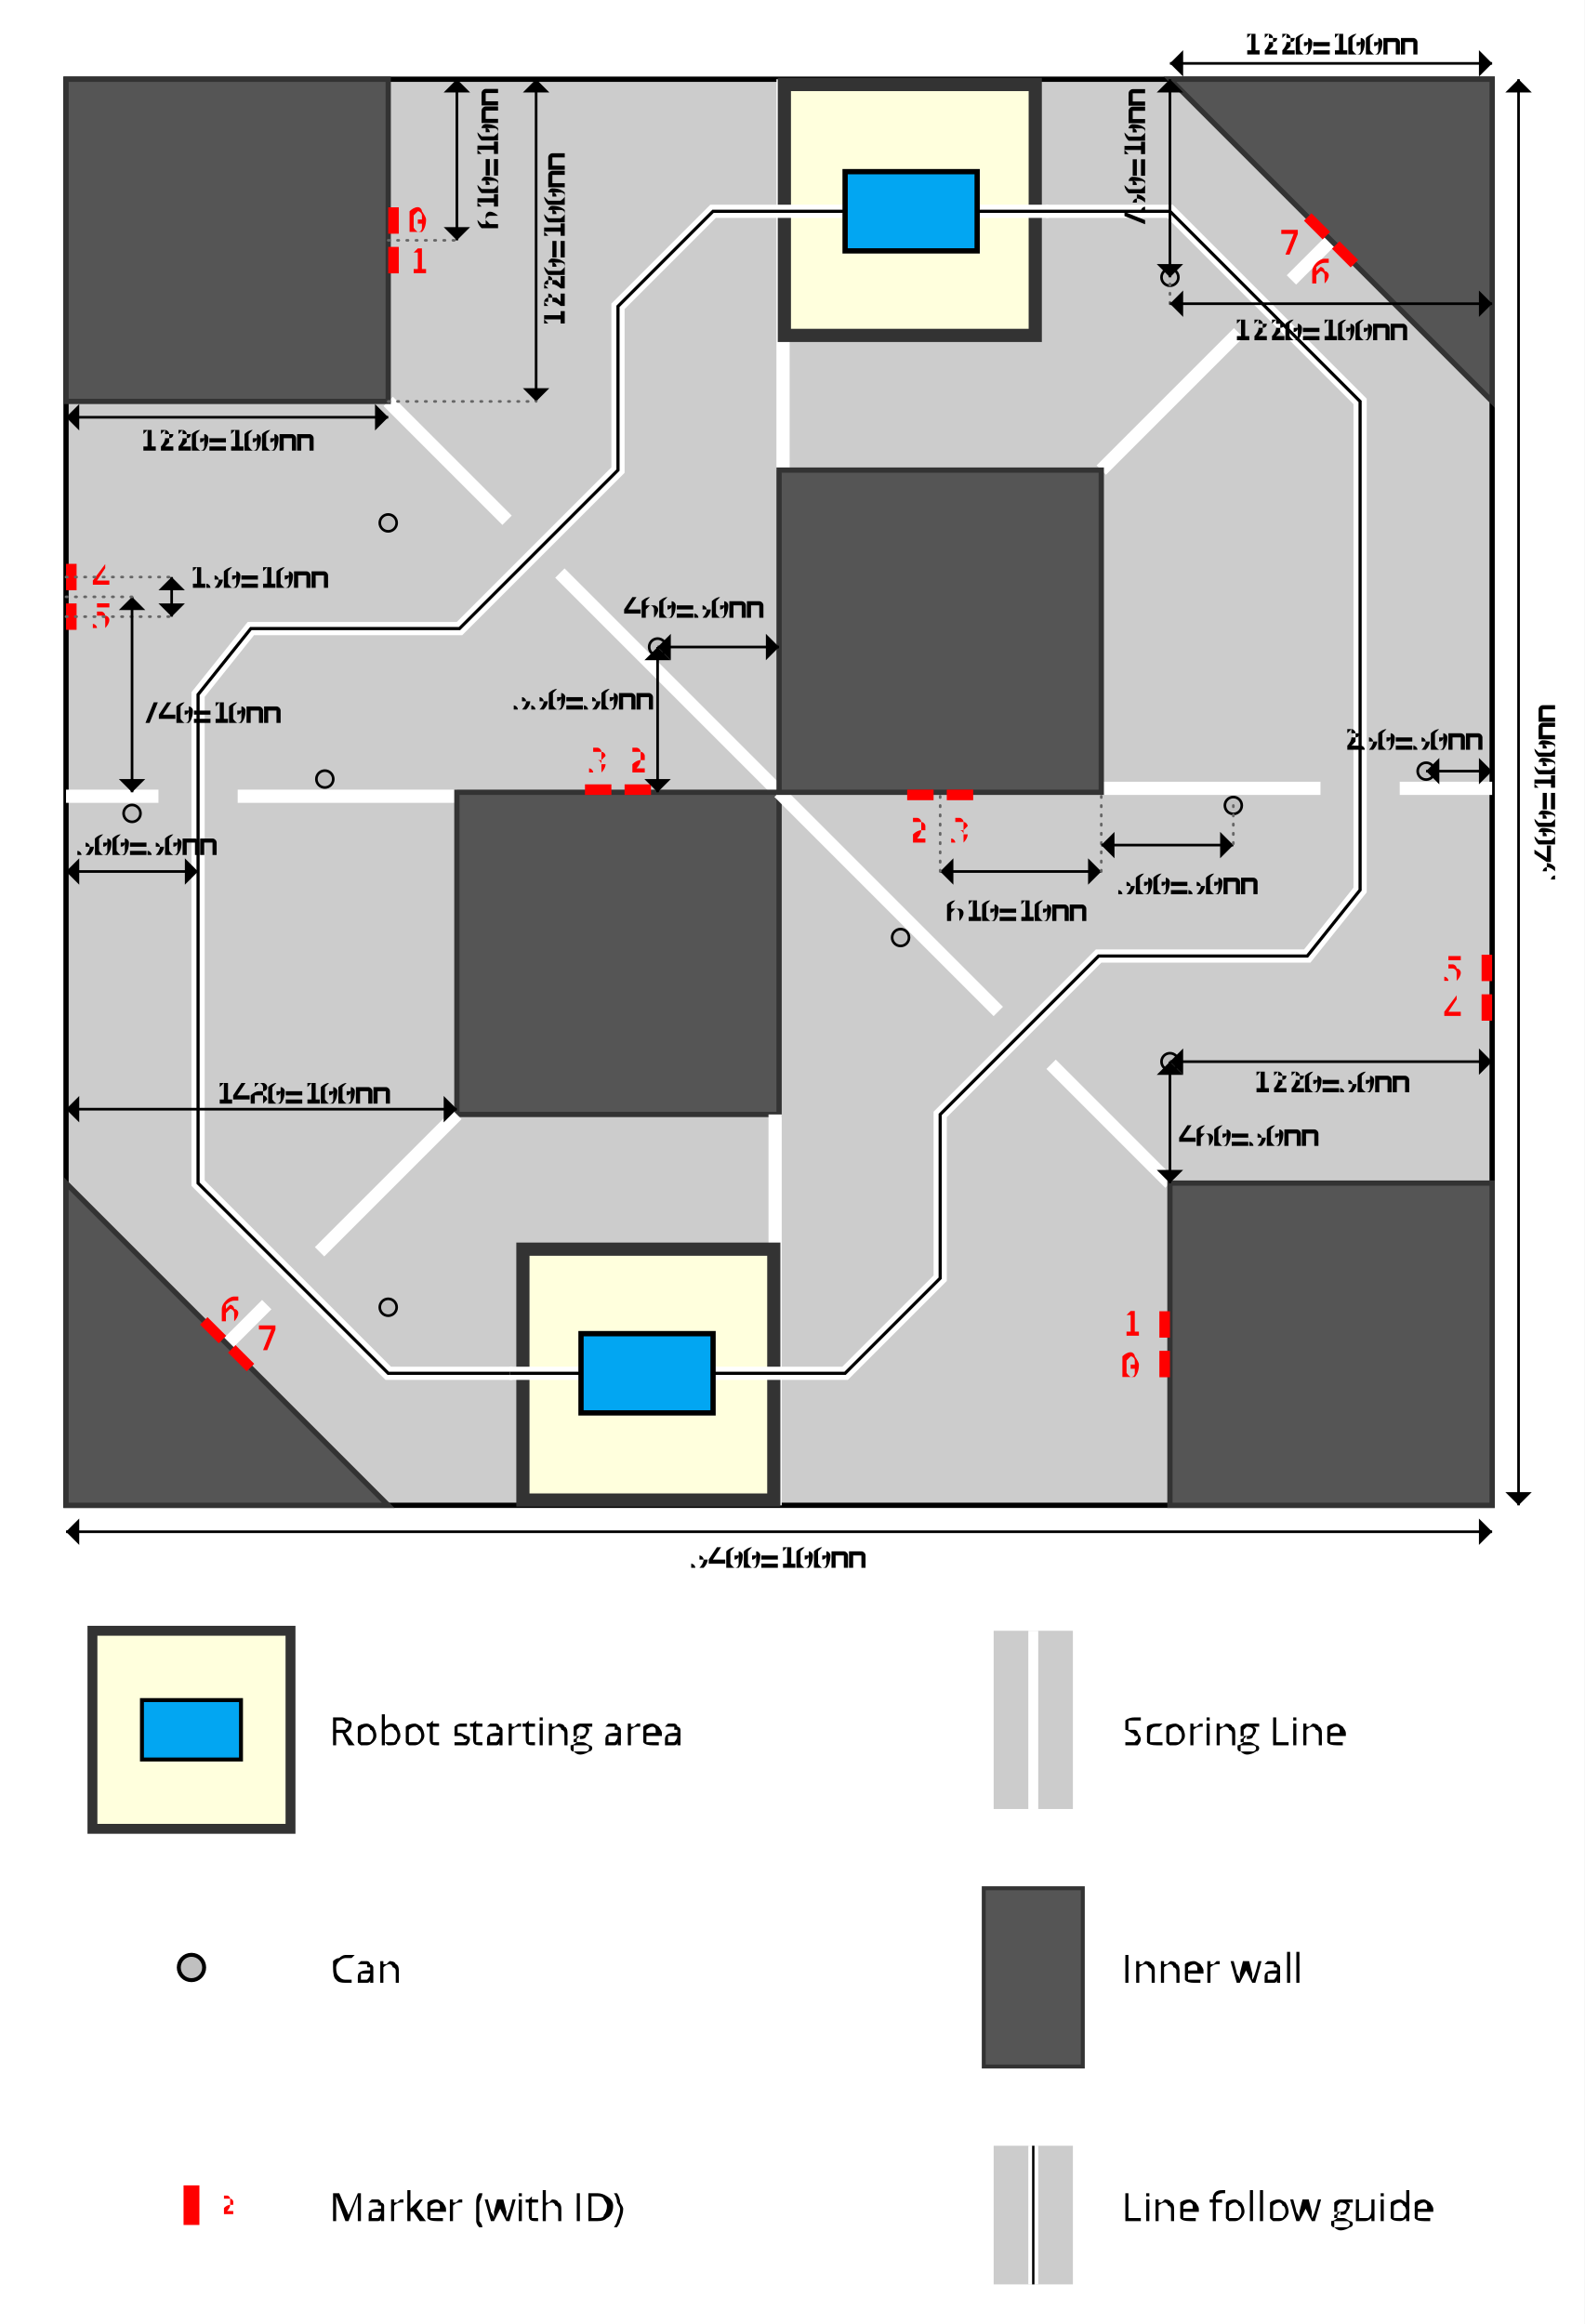
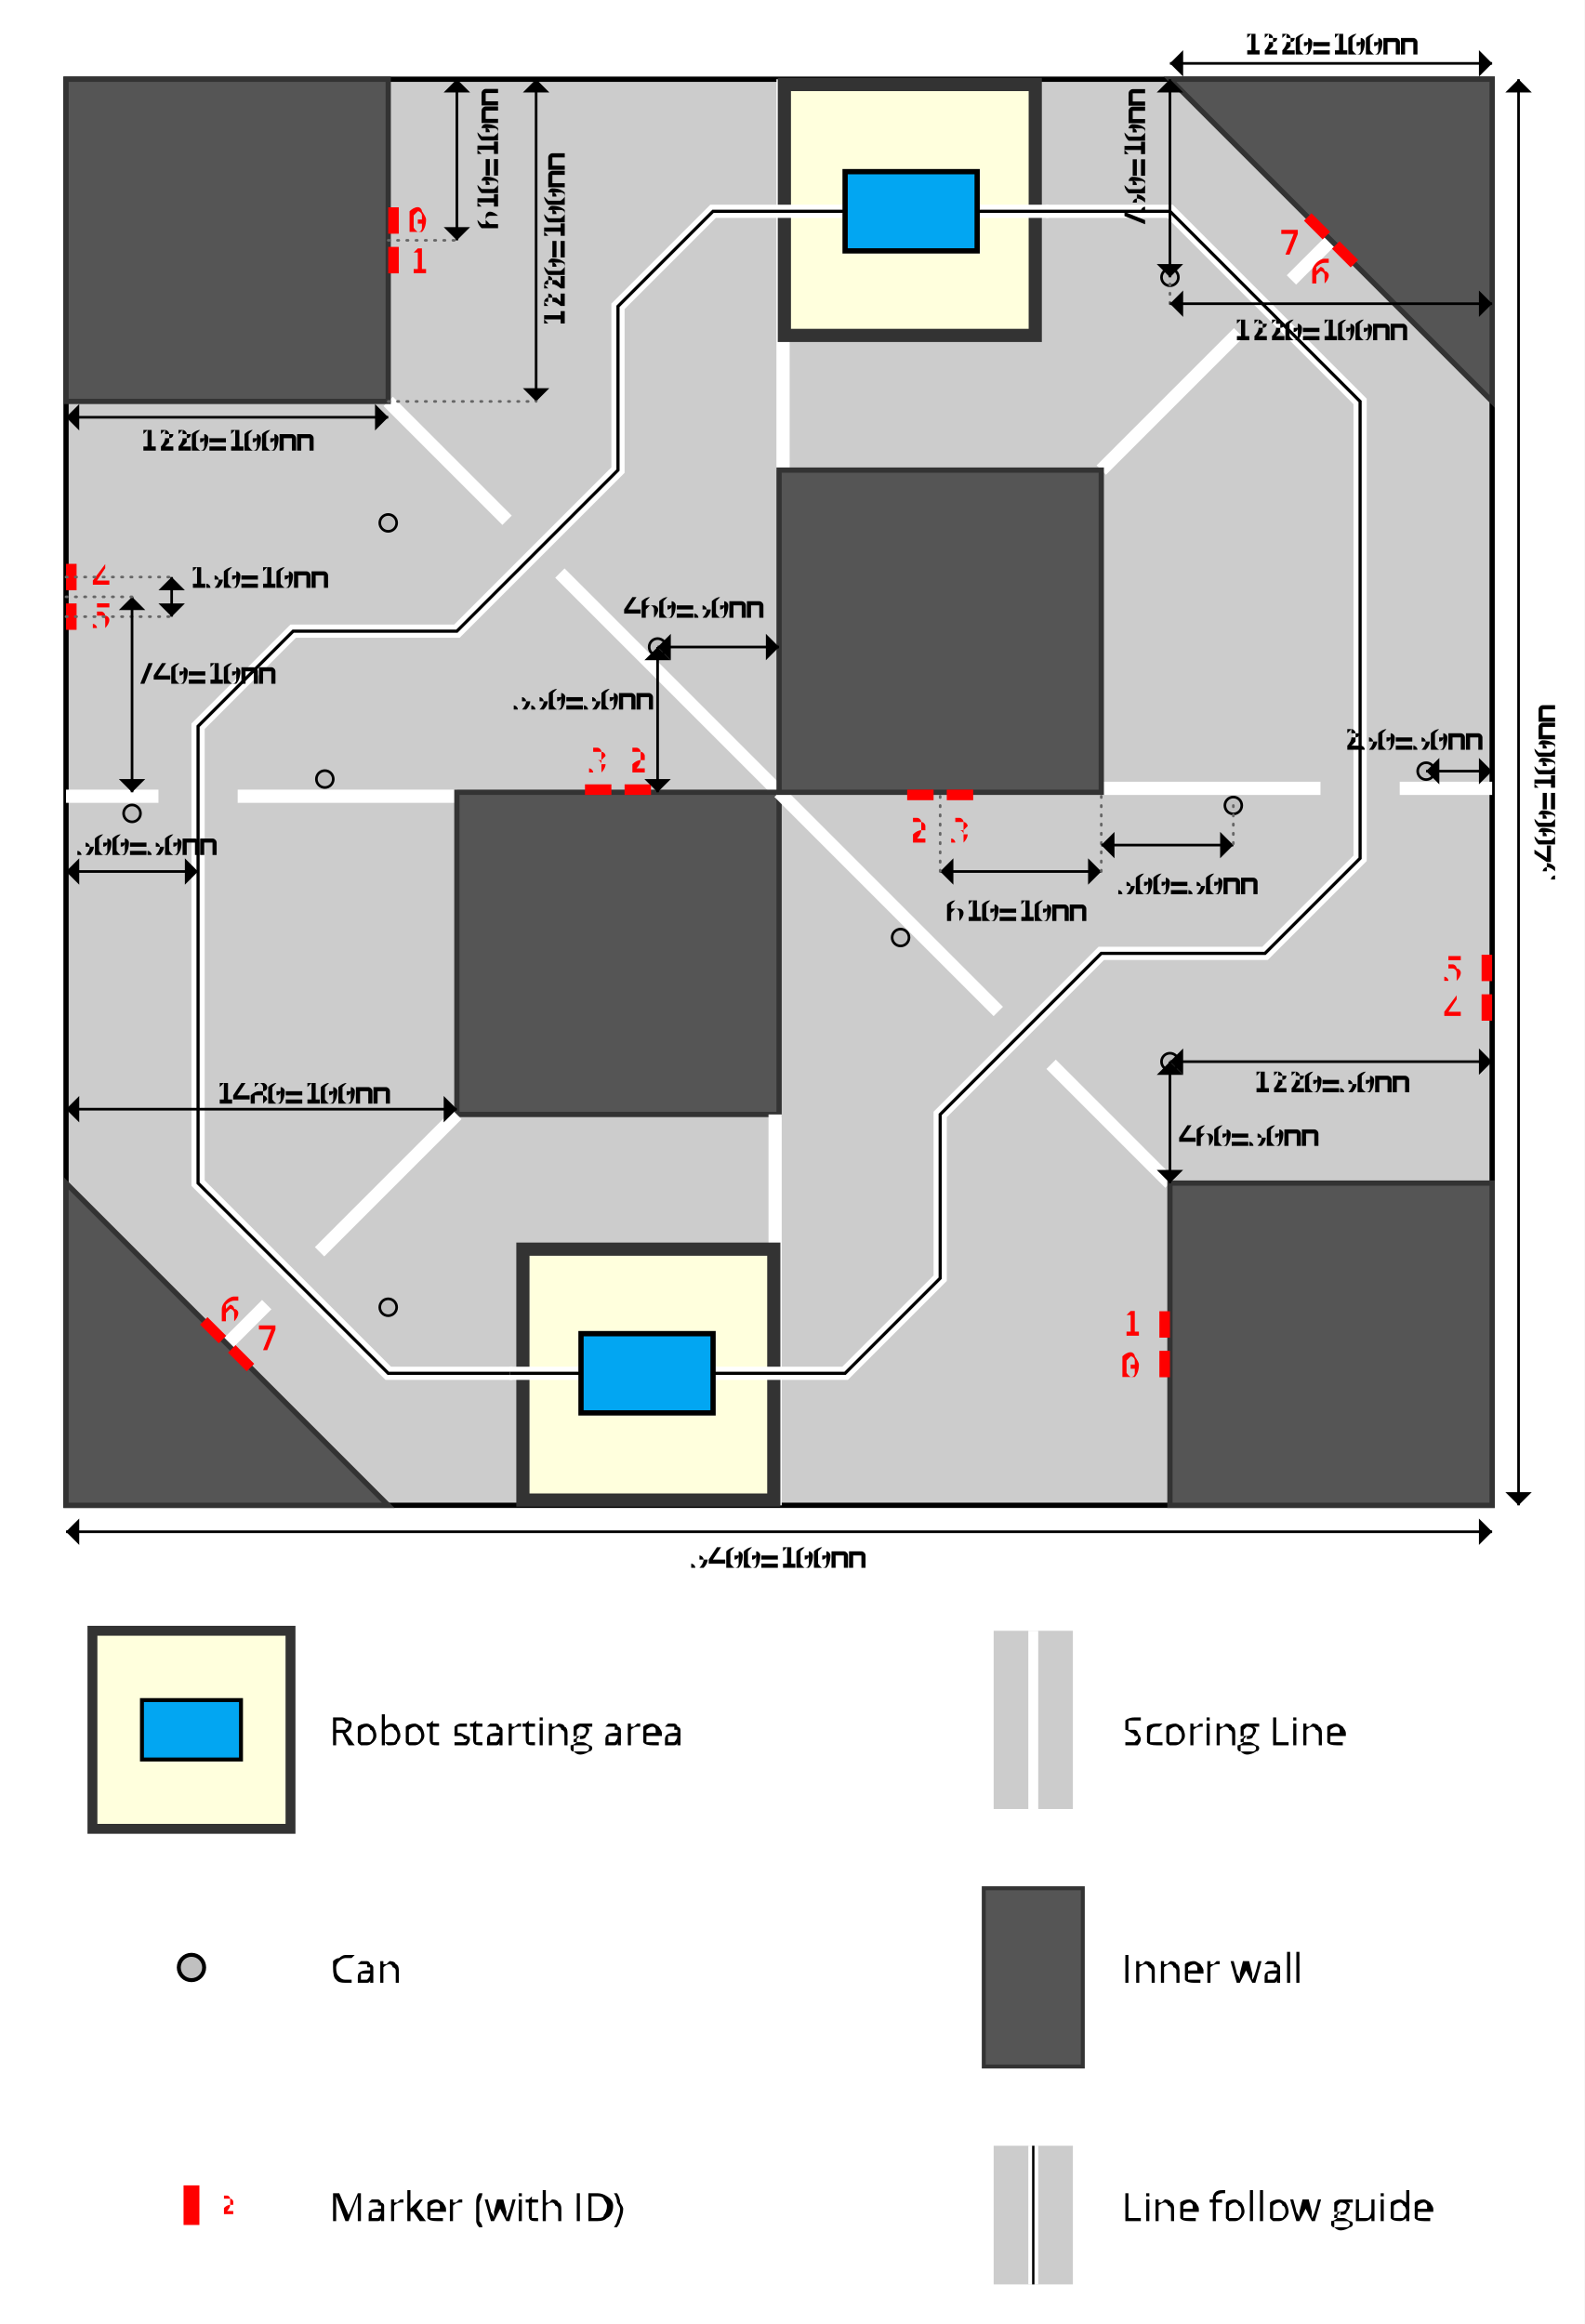
<svg xmlns="http://www.w3.org/2000/svg" xmlns:xlink="http://www.w3.org/1999/xlink" version="1.1" baseProfile="full" width="600" height="880">
  <style type="text/css">
    
      svg {
        font-family: "Open Sans", Arial, sans-serif;
      }

      .arena-wall {
          fill: #ccc;
          stroke: black;
          stroke-width: .02;
      }

      .inner-wall {
          fill: #555;
          stroke: #333;
          stroke-width: .02;
      }

      .line-follow-guide {
          fill: none;
          stroke: black;
          stroke-width: .012;
      }

      .line-follow-guide-back {
          fill: none;
          stroke: white;
          stroke-width: .05;
      }

      .can {
          stroke: black;
          stroke-width: 0.01;
          fill: silver;
      }

      #robot {
          fill: #02A6F2;
          stroke: black;
          stroke-width: 0.02;
      }

      .scoring-line {
          stroke: white;
          stroke-width: 0.05;
          fill: none;
      }

      #marker {
          stroke: red;
          stroke-width: 0.04;
      }

      .start-zone {
        stroke: #333;
        stroke-width: 0.05;
        fill: #ffd;
      }

      .legend-label {
        font-size: 0.2px;
        text-anchor: start;
        dominant-baseline: central;
      }

      .marker-label {
        font-size: 0.12px;
        text-anchor: central;
        dominant-baseline: central;
        fill: red;
        font-family: monospace;
      }

      /*.dimension, .dimension-guide, .marker-label {
         display: none;
      }*/
      line.dimension {
        stroke: black;
        stroke-width: 0.01;
        marker-start: url(#dimension-arrow-head-start);
        marker-end: url(#dimension-arrow-head-end);
      }

      text.dimension {
        fill: black;
        font-size: 0.11px;
        text-anchor: middle;
        dominant-baseline: central;
        font-family: monospace;
      }
      .dimension-arrow-head {
        fill: black;
      }
      .dimension-guide {
        stroke: #666;
        stroke-width: 0.01;
        stroke-dasharray: 0.005 0.03;
        stroke-linecap: round;
        fill: none;
      }

    
  </style>
  <defs>
    <g transform="scale(0.05)" id="dimension-arrow-head">
      <path id="path218" class="dimension-arrow-head" d="M0,0 L1,1 L1,-1 L0,0" />
    </g>
    <marker markerUnits="userSpaceOnUse" refY="1" refX="0" markerHeight="2" markerWidth="1" orient="auto" id="dimension-arrow-head-start">
      <use transform="translate(0,1)" xlink:href="#dimension-arrow-head" />
    </marker>
    <marker markerUnits="userSpaceOnUse" refY="1" refX="1" markerHeight="2" markerWidth="1" orient="auto" id="dimension-arrow-head-end">
      <use transform="matrix(-1,0,0,1,1,1)" xlink:href="#dimension-arrow-head" />
    </marker>
    <circle cx="0" cy="0" r="0.032" id="can" />
    <line x1="-0.05" y1="0" x2="0.05" y2="0" id="marker" />
    <rect width="0.5" height="0.3" x="-0.25" y="-0.15" id="robot" />
    <g id="marker-pair">
      <use xlink:href="#marker" transform="translate(0.075)" class="marker" />
      <use xlink:href="#marker" transform="translate(-0.075)" class="marker" />
    </g>
    <g id="side-zone">
      <line class="scoring-line" x1="2.715" y1="0" x2="2.715" y2="1.48" />
      <line class="scoring-line" x1="0.65" y1="2.715" x2="1.48" y2="2.715" />
      <line class="scoring-line" x1="0" y1="2.715" x2="0.35" y2="2.715" />
      <line class="scoring-line" x1="1.67" y1="1.67" x2="1.22" y2="1.22" />
      <line class="scoring-line" x1="2.7" y1="2.7" x2="1.87" y2="1.87" />
      <line class="scoring-line" x1="3.92" y1="1.48" x2="4.44" y2="0.96" />
      <line class="scoring-line" x1="4.64" y1="0.76" x2="4.79" y2="0.61" />
      <rect width="0.95" height="0.95" x="2.72" y="0.02" class="start-zone" />
-       <polyline points="3.72,0.5, 2.7,0.5 2.45,0.5 2.09,0.86 2.09,1.48 1.49,2.08 0.7,2.08 0.5,2.33 0.5,4.18 1.22,4.9 1.69,4.9" class="line-follow-guide-back" />
-       <polyline points="3.72,0.5, 2.7,0.5 2.45,0.5 2.09,0.86 2.09,1.48 1.49,2.08 0.7,2.08 0.5,2.33 0.5,4.18 1.22,4.9 1.69,4.9" class="line-follow-guide" />
+       <polyline points="3.72,0.5, 2.7,0.5 2.45,0.5 2.09,0.86 2.09,1.48 1.48,2.09 0.86,2.09 0.5,2.45 0.5,4.18 1.22,4.9 1.69,4.9" class="line-follow-guide-back" />
+       <polyline points="3.72,0.5, 2.7,0.5 2.45,0.5 2.09,0.86 2.09,1.48 1.48,2.09 0.86,2.09 0.5,2.45 0.5,4.18 1.22,4.9 1.69,4.9" class="line-follow-guide" />
      <g transform="translate(3.2 0.5)">
        <use xlink:href="#robot" />
      </g>
      <use xlink:href="#can" transform="translate(4.18 0.75)" class="can" />
      <use xlink:href="#can" transform="translate(1.22 1.68)" class="can" />
      <use xlink:href="#can" transform="translate(2.24 2.15)" class="can" />
      <use xlink:href="#can" transform="translate(0.25 2.78)" class="can" />
      <use xlink:href="#can" transform="translate(0.98 2.65)" class="can" />
      <rect width="1.22" height="1.22" x="1.48" y="2.7" class="inner-wall" />
      <rect width="1.22" height="1.22" x="0" y="0" class="inner-wall" />
      <polygon points="5.4,0 4.18,0 5.4,1.22" class="inner-wall" />
      <use xlink:href="#marker-pair" transform="translate(1.24 0.61) rotate(90)" />
      <use xlink:href="#marker-pair" transform="translate(2.09 2.69)" />
      <use xlink:href="#marker-pair" transform="translate(0.02 1.96) rotate(90)" />
      <use xlink:href="#marker-pair" transform="translate(4.79 0.61) rotate(45)" />
    </g>
  </defs>
  <rect width="100%" height="100%" fill="white" />
  <g id="arena" transform="translate(25 30) scale(100)">
    <rect width="5.4" height="5.4" x="0" y="0" class="arena-wall" />
    <use xlink:href="#side-zone" />
    <use xlink:href="#side-zone" transform="rotate(180 2.7 2.7)" />
    <text class="marker-label" y="0.54" x="1.3">0</text>
    <text class="marker-label" y="0.69" x="1.3">1</text>
    <text class="marker-label" y="4.87" x="4">0</text>
    <text class="marker-label" y="4.72" x="4">1</text>
    <text class="marker-label" y="2.58" x="2.13">2</text>
    <text class="marker-label" y="2.58" x="1.98">3</text>
    <text class="marker-label" y="2.85" x="3.19">2</text>
    <text class="marker-label" y="2.85" x="3.35">3</text>
    <text class="marker-label" y="1.89" x="0.1">4</text>
    <text class="marker-label" y="2.04" x="0.1">5</text>
    <text class="marker-label" y="3.52" x="5.22">4</text>
    <text class="marker-label" y="3.37" x="5.22">5</text>
    <text class="marker-label" y="4.66" x="0.59">6</text>
    <text class="marker-label" y="4.77" x="0.73">7</text>
    <text class="marker-label" y="0.73" x="4.72">6</text>
    <text class="marker-label" y="0.62" x="4.6">7</text>
    <line x1="0" y1="1.28" x2="1.22" y2="1.28" class="dimension" />
    <text class="dimension" y="1.37" x="0.61">1220±100mm</text>
    <line x1="1.78" y1="0" x2="1.78" y2="1.22" class="dimension" />
    <line x1="1.22" y1="1.22" x2="1.78" y2="1.22" class="dimension-guide" />
    <text class="dimension" transform="rotate(-90, 1.85 0.61)" y="0.61" x="1.85">1220±100mm</text>
    <line x1="1.48" y1="0" x2="1.48" y2="0.61" class="dimension" />
    <line x1="1.22" y1="0.61" x2="1.48" y2="0.61" class="dimension-guide" />
    <text class="dimension" transform="rotate(-90, 1.6 0.3)" y="0.3" x="1.6">610±10mm</text>
    <line x1="0" y1="3.9" x2="1.48" y2="3.9" class="dimension" />
    <text class="dimension" y="3.84" x="0.9">1480±100mm</text>
    <line x1="4.18" y1="-0.06" x2="5.4" y2="-0.06" class="dimension" />
    <text class="dimension" y="-0.13" x="4.79">1220±100mm</text>
    <line x1="4.18" y1="3.72" x2="5.4" y2="3.72" class="dimension" />
    <text class="dimension" y="3.80" x="4.79">1220±50mm</text>
    <line x1="4.18" y1="4.18" x2="4.18" y2="3.72" class="dimension" />
    <text class="dimension" y="4" x="4.48">460±50mm</text>
    <line x1="2.24" y1="2.15" x2="2.24" y2="2.7" class="dimension" />
    <text class="dimension" y="2.35" x="1.96">550±50mm</text>
    <line x1="2.24" y1="2.15" x2="2.7" y2="2.15" class="dimension" />
    <text class="dimension" y="2" x="2.38">460±50mm</text>
    <line x1="3.31" y1="3" x2="3.92" y2="3" class="dimension" />
    <line x1="3.31" y1="3" x2="3.31" y2="2.7" class="dimension-guide" />
    <line x1="3.92" y1="3" x2="3.92" y2="2.7" class="dimension-guide" />
    <text class="dimension" y="3.15" x="3.6">610±10mm</text>
    <line x1="0.4" y1="1.885" x2="0.4" y2="2.035" class="dimension" />
    <line x1="0" y1="1.885" x2="0.4" y2="1.885" class="dimension-guide" />
    <line x1="0" y1="2.035" x2="0.4" y2="2.035" class="dimension-guide" />
    <text class="dimension" y="1.89" x="0.73">150±10mm</text>
    <line x1="0.25" y1="1.96" x2="0.25" y2="2.7" class="dimension" />
    <line x1="0" y1="1.96" x2="0.25" y2="1.96" class="dimension-guide" />
-     <text class="dimension" y="2.4" x="0.55">740±10mm</text>
+     <text class="dimension" y="2.25" x="0.53">740±10mm</text>
    <line x1="4.18" y1="0.85" x2="4.18" y2="0.75" class="dimension-guide" />
    <line x1="4.18" y1="0.85" x2="5.4" y2="0.85" class="dimension" />
    <text class="dimension" y="0.95" x="4.75">1220±100mm</text>
    <line x1="4.18" y1="0.75" x2="4.18" y2="0" class="dimension" />
    <text class="dimension" y="0.3" x="4.05" transform="rotate(-90, 4.05 0.3)">750±10mm</text>
    <line x1="0" y1="3" x2="0.5" y2="3" class="dimension" />
    <text class="dimension" y="2.9" x="0.31">500±50mm</text>
    <line x1="5.4" y1="2.62" x2="5.15" y2="2.62" class="dimension" />
    <text class="dimension" y="2.5" x="5.1">250±50mm</text>
    <line x1="3.92" y1="2.9" x2="4.42" y2="2.9" class="dimension" />
    <line x1="4.42" y1="2.75" x2="4.42" y2="2.9" class="dimension-guide" />
    <text class="dimension" y="3.05" x="4.25">500±50mm</text>
    <line x1="0" y1="5.5" x2="5.4" y2="5.5" class="dimension" />
    <text class="dimension" y="5.6" x="2.7">5400±100mm</text>
    <line x1="5.5" y1="0" x2="5.5" y2="5.4" class="dimension" />
    <text class="dimension" transform="rotate(-90, 5.6 2.7)" y="2.7" x="5.6">5400±100mm</text>
  </g>
  <g id="legend" transform="translate(35 580) scale(75)">
    <rect width="1" height="1" x="0" y="0.5" class="start-zone" />
    <use x="0.5" y="1" xlink:href="#robot" />
    <text class="legend-label" y="1" x="1.2">Robot starting area</text>
    <use xlink:href="#can" transform="translate(0.5 2.2) scale(2)" class="can" />
    <text class="legend-label" y="2.2" x="1.2">Can</text>
    <use xlink:href="#marker" transform="translate(0.5 3.4) scale(2) rotate(90)" class="marker" />
    <text class="marker-label" y="3.4" x="0.65">2</text>
    <text class="legend-label" y="3.4" x="1.2">Marker (with ID)</text>
    <rect width="0.4" height="0.9" x="4.55" y="0.5" fill="#ccc" />
    <line class="scoring-line" x1="4.75" y1="0.5" x2="4.75" y2="1.4" />
    <text class="legend-label" y="1" x="5.2">Scoring Line</text>
    <rect width="0.5" height="0.9" x="4.5" y="1.8" class="inner-wall" />
    <text class="legend-label" y="2.2" x="5.2">Inner wall</text>
    <rect width="0.4" height="0.7" x="4.55" y="3.1" fill="#ccc" />
    <line class="line-follow-guide-back" x1="4.75" y1="3.1" x2="4.75" y2="3.8" />
    <line class="line-follow-guide" x1="4.75" y1="3.1" x2="4.75" y2="3.8" />
    <text class="legend-label" y="3.4" x="5.2">Line follow guide</text>
  </g>
</svg>
